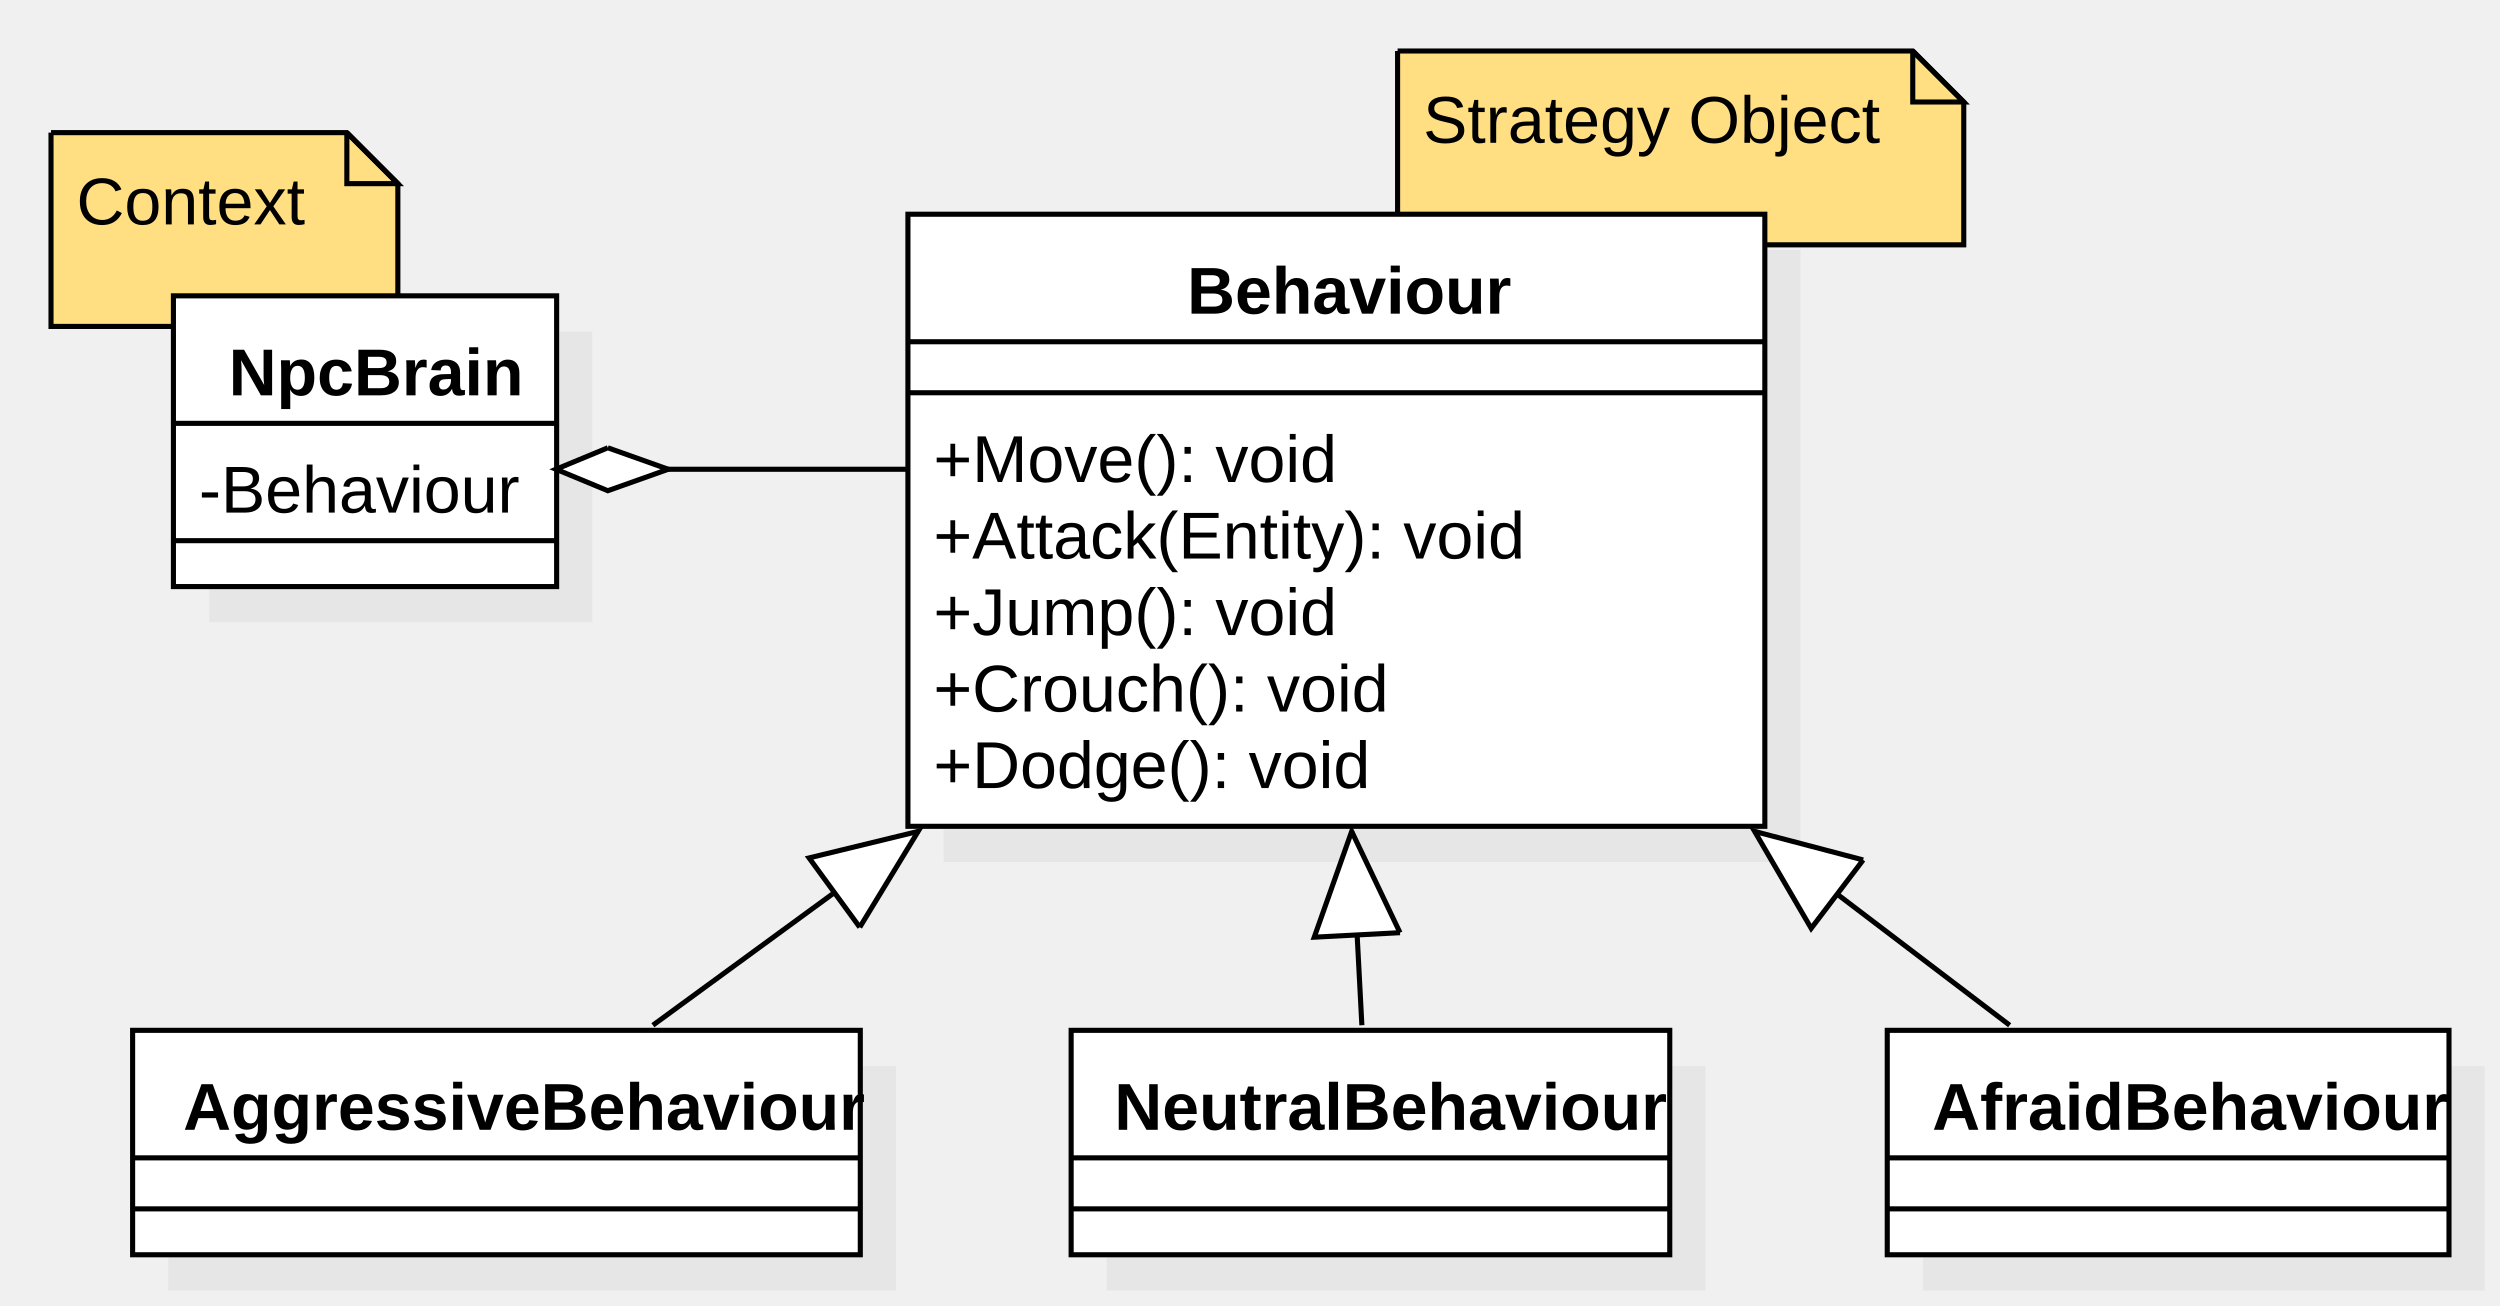
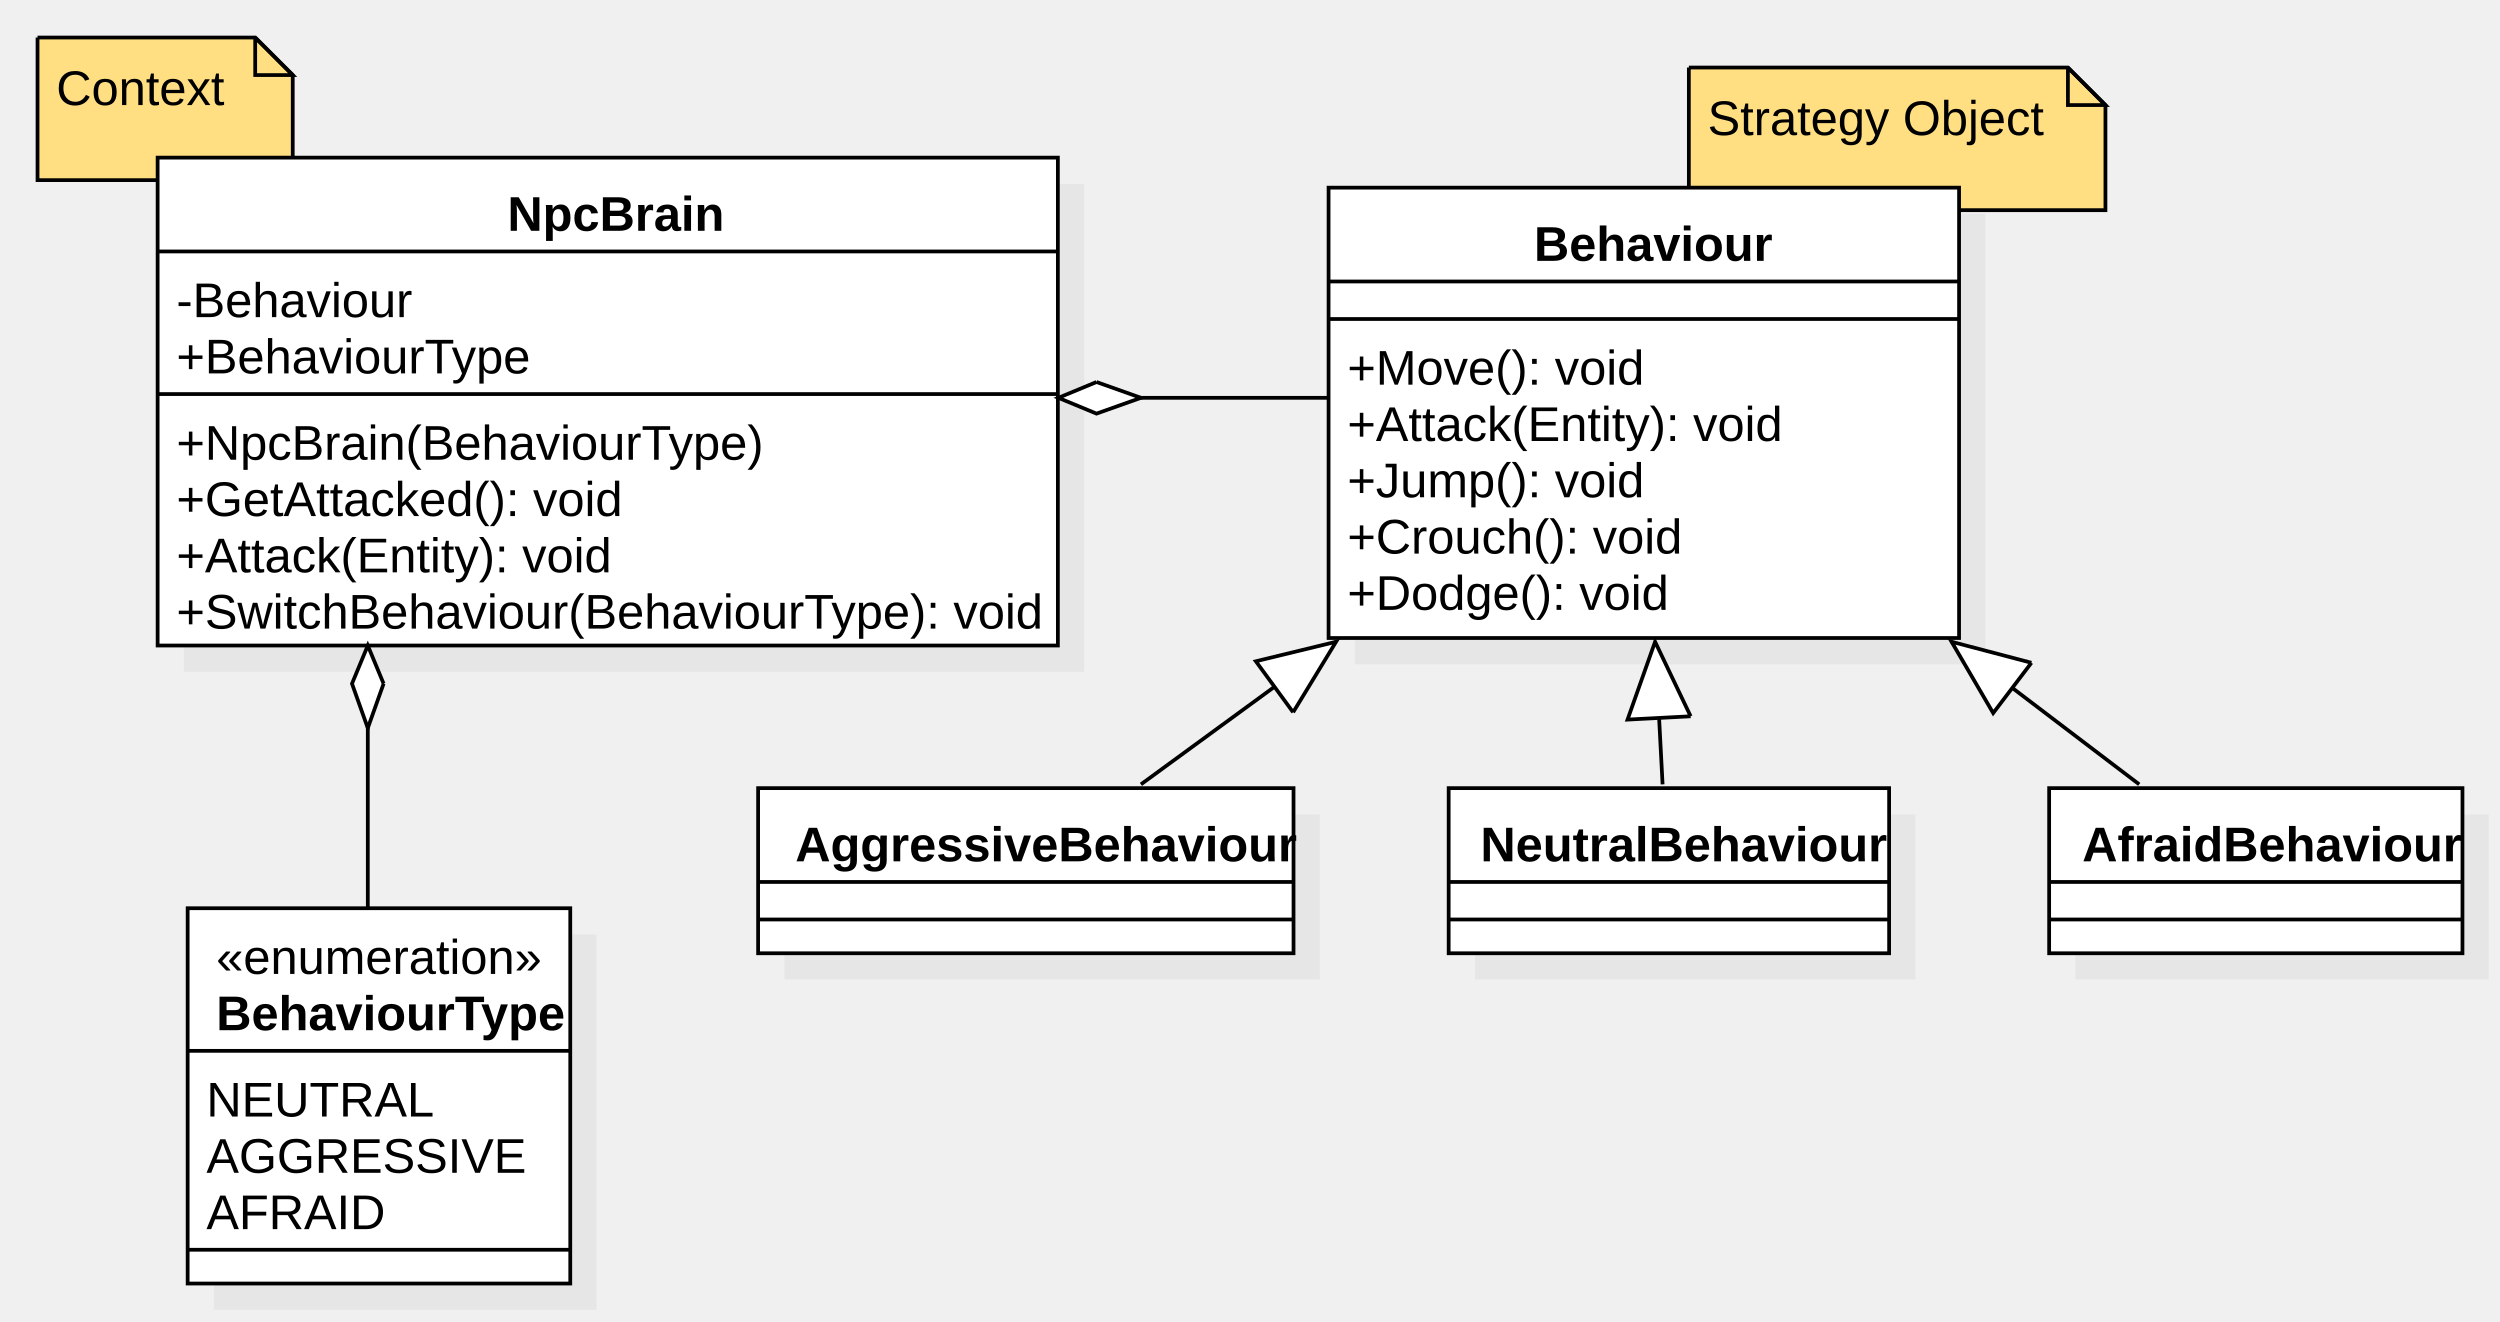
- <svg xmlns="http://www.w3.org/2000/svg" version="1.1" width="490.131" height="256">
+ <svg xmlns="http://www.w3.org/2000/svg" version="1.1" width="666.131" height="352">
  <defs />
  <g>
-     <g transform="translate(-166,-158) scale(1,1)">
-       <path fill="#ffdf82" stroke="none" d="M 440 168 L 541 168 L 551 178 L 551 206 L 440 206 L 440 168" />
-     </g>
-     <g transform="translate(-166,-158) scale(1,1)">
-       <path fill="none" stroke="#000000" d="M 440 168 L 541 168 L 551 178 L 551 206 L 440 206 L 440 168 L 440 168" stroke-miterlimit="10" />
-     </g>
-     <g transform="translate(-166,-158) scale(1,1)">
-       <path fill="none" stroke="#000000" d="M 541 168 L 541 178 L 551 178 L 541 168" stroke-miterlimit="10" />
-     </g>
-     <g transform="translate(-166,-158) scale(1,1)">
-       <g>
-         <path fill="none" stroke="none" />
-         <text fill="#000000" stroke="none" font-family="Arial" font-size="13px" font-style="normal" font-weight="normal" text-decoration="none" x="445" y="186">Strategy Object</text>
-       </g>
-     </g>
-     <g transform="translate(-166,-158) scale(1,1)">
-       <path fill="#ffdf82" stroke="none" d="M 176 184 L 234 184 L 244 194 L 244 222 L 176 222 L 176 184" />
-     </g>
-     <g transform="translate(-166,-158) scale(1,1)">
-       <path fill="none" stroke="#000000" d="M 176 184 L 234 184 L 244 194 L 244 222 L 176 222 L 176 184 L 176 184" stroke-miterlimit="10" />
-     </g>
-     <g transform="translate(-166,-158) scale(1,1)">
-       <path fill="none" stroke="#000000" d="M 234 184 L 234 194 L 244 194 L 234 184" stroke-miterlimit="10" />
-     </g>
-     <g transform="translate(-166,-158) scale(1,1)">
-       <g>
-         <path fill="none" stroke="none" />
-         <text fill="#000000" stroke="none" font-family="Arial" font-size="13px" font-style="normal" font-weight="normal" text-decoration="none" x="181" y="202">Context</text>
-       </g>
-     </g>
-     <g transform="translate(-166,-158) scale(1,1)">
-       <rect fill="#C0C0C0" stroke="none" x="351" y="207" width="168" height="120" opacity="0.2" />
-     </g>
-     <g transform="translate(-166,-158) scale(1,1)">
-       <rect fill="#ffffff" stroke="none" x="344" y="200" width="168" height="120" />
-     </g>
-     <g transform="translate(-166,-158) scale(1,1)">
-       <path fill="none" stroke="#000000" d="M 344 200 L 512 200 L 512 320 L 344 320 L 344 200 Z Z" stroke-miterlimit="10" />
-     </g>
-     <g transform="translate(-166,-158) scale(1,1)">
-       <path fill="none" stroke="#000000" d="M 344 225 L 512 225" stroke-miterlimit="10" />
-     </g>
-     <g transform="translate(-166,-158) scale(1,1)">
-       <path fill="none" stroke="#000000" d="M 344 235 L 512 235" stroke-miterlimit="10" />
-     </g>
-     <g transform="translate(-166,-158) scale(1,1)">
-       <g>
-         <path fill="none" stroke="none" />
-         <text fill="#000000" stroke="none" font-family="Arial" font-size="13px" font-style="normal" font-weight="bold" text-decoration="none" x="398.731" y="219.5">Behaviour</text>
-       </g>
-     </g>
-     <g transform="translate(-166,-158) scale(1,1)">
-       <g>
-         <path fill="none" stroke="none" />
-         <text fill="#000000" stroke="none" font-family="Arial" font-size="13px" font-style="normal" font-weight="normal" text-decoration="none" x="349" y="252.5">+Move(): void</text>
-       </g>
-     </g>
-     <g transform="translate(-166,-158) scale(1,1)">
-       <g>
-         <path fill="none" stroke="none" />
-         <text fill="#000000" stroke="none" font-family="Arial" font-size="13px" font-style="normal" font-weight="normal" text-decoration="none" x="349" y="267.5">+Attack(Entity): void</text>
-       </g>
-     </g>
-     <g transform="translate(-166,-158) scale(1,1)">
-       <g>
-         <path fill="none" stroke="none" />
-         <text fill="#000000" stroke="none" font-family="Arial" font-size="13px" font-style="normal" font-weight="normal" text-decoration="none" x="349" y="282.5">+Jump(): void</text>
-       </g>
-     </g>
-     <g transform="translate(-166,-158) scale(1,1)">
-       <g>
-         <path fill="none" stroke="none" />
-         <text fill="#000000" stroke="none" font-family="Arial" font-size="13px" font-style="normal" font-weight="normal" text-decoration="none" x="349" y="297.5">+Crouch(): void</text>
-       </g>
-     </g>
-     <g transform="translate(-166,-158) scale(1,1)">
-       <g>
-         <path fill="none" stroke="none" />
-         <text fill="#000000" stroke="none" font-family="Arial" font-size="13px" font-style="normal" font-weight="normal" text-decoration="none" x="349" y="312.5">+Dodge(): void</text>
-       </g>
-     </g>
-     <g transform="translate(-166,-158) scale(1,1)">
-       <rect fill="#C0C0C0" stroke="none" x="199" y="367" width="142.663" height="44" opacity="0.2" />
-     </g>
-     <g transform="translate(-166,-158) scale(1,1)">
-       <rect fill="#ffffff" stroke="none" x="192" y="360" width="142.663" height="44" />
-     </g>
-     <g transform="translate(-166,-158) scale(1,1)">
-       <path fill="none" stroke="#000000" d="M 192 360 L 334.663 360 L 334.663 404 L 192 404 L 192 360 Z Z" stroke-miterlimit="10" />
-     </g>
-     <g transform="translate(-166,-158) scale(1,1)">
-       <path fill="none" stroke="#000000" d="M 192 385 L 334.663 385" stroke-miterlimit="10" />
-     </g>
-     <g transform="translate(-166,-158) scale(1,1)">
-       <path fill="none" stroke="#000000" d="M 192 395 L 334.663 395" stroke-miterlimit="10" />
-     </g>
-     <g transform="translate(-166,-158) scale(1,1)">
-       <g>
-         <path fill="none" stroke="none" />
-         <text fill="#000000" stroke="none" font-family="Arial" font-size="13px" font-style="normal" font-weight="bold" text-decoration="none" x="201.908" y="379.5">AggressiveBehaviour</text>
-       </g>
-     </g>
-     <g transform="translate(-166,-158) scale(1,1)">
-       <rect fill="#C0C0C0" stroke="none" x="383" y="367" width="117.361" height="44" opacity="0.2" />
-     </g>
-     <g transform="translate(-166,-158) scale(1,1)">
-       <rect fill="#ffffff" stroke="none" x="376" y="360" width="117.361" height="44" />
-     </g>
-     <g transform="translate(-166,-158) scale(1,1)">
-       <path fill="none" stroke="#000000" d="M 376 360 L 493.361 360 L 493.361 404 L 376 404 L 376 360 Z Z" stroke-miterlimit="10" />
-     </g>
-     <g transform="translate(-166,-158) scale(1,1)">
-       <path fill="none" stroke="#000000" d="M 376 385 L 493.361 385" stroke-miterlimit="10" />
-     </g>
-     <g transform="translate(-166,-158) scale(1,1)">
-       <path fill="none" stroke="#000000" d="M 376 395 L 493.361 395" stroke-miterlimit="10" />
-     </g>
-     <g transform="translate(-166,-158) scale(1,1)">
-       <g>
-         <path fill="none" stroke="none" />
-         <text fill="#000000" stroke="none" font-family="Arial" font-size="13px" font-style="normal" font-weight="bold" text-decoration="none" x="384.458" y="379.5">NeutralBehaviour</text>
-       </g>
-     </g>
-     <g transform="translate(-166,-158) scale(1,1)">
-       <rect fill="#C0C0C0" stroke="none" x="543" y="367" width="110.131" height="44" opacity="0.2" />
-     </g>
-     <g transform="translate(-166,-158) scale(1,1)">
-       <rect fill="#ffffff" stroke="none" x="536" y="360" width="110.131" height="44" />
-     </g>
-     <g transform="translate(-166,-158) scale(1,1)">
-       <path fill="none" stroke="#000000" d="M 536 360 L 646.131 360 L 646.131 404 L 536 404 L 536 360 Z Z" stroke-miterlimit="10" />
-     </g>
-     <g transform="translate(-166,-158) scale(1,1)">
-       <path fill="none" stroke="#000000" d="M 536 385 L 646.131 385" stroke-miterlimit="10" />
-     </g>
-     <g transform="translate(-166,-158) scale(1,1)">
-       <path fill="none" stroke="#000000" d="M 536 395 L 646.131 395" stroke-miterlimit="10" />
-     </g>
-     <g transform="translate(-166,-158) scale(1,1)">
-       <g>
-         <path fill="none" stroke="none" />
-         <text fill="#000000" stroke="none" font-family="Arial" font-size="13px" font-style="normal" font-weight="bold" text-decoration="none" x="544.816" y="379.5">AfraidBehaviour</text>
-       </g>
-     </g>
-     <g transform="translate(-166,-158) scale(1,1)">
-       <path fill="none" stroke="#000000" d="M 294 359 L 346 321" stroke-miterlimit="10" />
-     </g>
-     <g transform="translate(-166,-158) scale(1,1)">
-       <path fill="#FFFFFF" stroke="none" d="M 334.557 339.79 L 346 321 L 324.622 326.195" />
-     </g>
-     <g transform="translate(-166,-158) scale(1,1)">
-       <path fill="none" stroke="#000000" d="M 334.557 339.79 L 346 321 L 324.622 326.195 L 334.557 339.79" stroke-miterlimit="10" />
-     </g>
-     <g transform="translate(-166,-158) scale(1,1)">
-       <path fill="none" stroke="#000000" d="M 433 359 L 431 321" stroke-miterlimit="10" />
-     </g>
-     <g transform="translate(-166,-158) scale(1,1)">
-       <path fill="#FFFFFF" stroke="none" d="M 440.476 340.855 L 431 321 L 423.661 341.74" />
-     </g>
-     <g transform="translate(-166,-158) scale(1,1)">
-       <path fill="none" stroke="#000000" d="M 440.476 340.855 L 431 321 L 423.661 341.74 L 440.476 340.855" stroke-miterlimit="10" />
-     </g>
-     <g transform="translate(-166,-158) scale(1,1)">
-       <path fill="none" stroke="#000000" d="M 560 359 L 510 321" stroke-miterlimit="10" />
-     </g>
-     <g transform="translate(-166,-158) scale(1,1)">
-       <path fill="#FFFFFF" stroke="none" d="M 531.276 326.596 L 510 321 L 521.088 340.001" />
-     </g>
-     <g transform="translate(-166,-158) scale(1,1)">
-       <path fill="none" stroke="#000000" d="M 531.276 326.596 L 510 321 L 521.088 340.001 L 531.276 326.596" stroke-miterlimit="10" />
-     </g>
-     <g transform="translate(-166,-158) scale(1,1)">
-       <rect fill="#C0C0C0" stroke="none" x="207" y="223" width="75.13" height="57" opacity="0.2" />
-     </g>
-     <g transform="translate(-166,-158) scale(1,1)">
-       <rect fill="#ffffff" stroke="none" x="200" y="216" width="75.13" height="57" />
-     </g>
-     <g transform="translate(-166,-158) scale(1,1)">
-       <path fill="none" stroke="#000000" d="M 200 216 L 275.13 216 L 275.13 273 L 200 273 L 200 216 Z Z" stroke-miterlimit="10" />
-     </g>
-     <g transform="translate(-166,-158) scale(1,1)">
-       <path fill="none" stroke="#000000" d="M 200 241 L 275.13 241" stroke-miterlimit="10" />
-     </g>
-     <g transform="translate(-166,-158) scale(1,1)">
-       <path fill="none" stroke="#000000" d="M 200 264 L 275.13 264" stroke-miterlimit="10" />
-     </g>
-     <g transform="translate(-166,-158) scale(1,1)">
-       <g>
-         <path fill="none" stroke="none" />
-         <text fill="#000000" stroke="none" font-family="Arial" font-size="13px" font-style="normal" font-weight="bold" text-decoration="none" x="210.832" y="235.5">NpcBrain</text>
-       </g>
-     </g>
-     <g transform="translate(-166,-158) scale(1,1)">
-       <g>
-         <path fill="none" stroke="none" />
-         <text fill="#000000" stroke="none" font-family="Arial" font-size="13px" font-style="normal" font-weight="normal" text-decoration="none" x="205" y="258.5">-Behaviour</text>
-       </g>
-     </g>
-     <g transform="translate(-166,-158) scale(1,1)">
-       <path fill="none" stroke="#000000" d="M 344 250 L 275 250" stroke-miterlimit="10" />
-     </g>
-     <g transform="translate(-166,-158) scale(1,1)">
-       <path fill="#FFFFFF" stroke="none" d="M 285.163 245.79 L 275 250 L 285.163 254.21 L 297 250" />
-     </g>
-     <g transform="translate(-166,-158) scale(1,1)">
-       <path fill="none" stroke="#000000" d="M 285.163 245.79 L 275 250 L 285.163 254.21 L 297 250 L 285.163 245.79" stroke-miterlimit="10" />
+     <g transform="translate(-38,-150) scale(1,1)">
+       <path fill="#ffdf82" stroke="none" d="M 488 168 L 589 168 L 599 178 L 599 206 L 488 206 L 488 168" />
+     </g>
+     <g transform="translate(-38,-150) scale(1,1)">
+       <path fill="none" stroke="#000000" d="M 488 168 L 589 168 L 599 178 L 599 206 L 488 206 L 488 168 L 488 168" stroke-miterlimit="10" />
+     </g>
+     <g transform="translate(-38,-150) scale(1,1)">
+       <path fill="none" stroke="#000000" d="M 589 168 L 589 178 L 599 178 L 589 168" stroke-miterlimit="10" />
+     </g>
+     <g transform="translate(-38,-150) scale(1,1)">
+       <g>
+         <path fill="none" stroke="none" />
+         <text fill="#000000" stroke="none" font-family="Arial" font-size="13px" font-style="normal" font-weight="normal" text-decoration="none" x="493" y="186">Strategy Object</text>
+       </g>
+     </g>
+     <g transform="translate(-38,-150) scale(1,1)">
+       <path fill="#ffdf82" stroke="none" d="M 48 160 L 106 160 L 116 170 L 116 198 L 48 198 L 48 160" />
+     </g>
+     <g transform="translate(-38,-150) scale(1,1)">
+       <path fill="none" stroke="#000000" d="M 48 160 L 106 160 L 116 170 L 116 198 L 48 198 L 48 160 L 48 160" stroke-miterlimit="10" />
+     </g>
+     <g transform="translate(-38,-150) scale(1,1)">
+       <path fill="none" stroke="#000000" d="M 106 160 L 106 170 L 116 170 L 106 160" stroke-miterlimit="10" />
+     </g>
+     <g transform="translate(-38,-150) scale(1,1)">
+       <g>
+         <path fill="none" stroke="none" />
+         <text fill="#000000" stroke="none" font-family="Arial" font-size="13px" font-style="normal" font-weight="normal" text-decoration="none" x="53" y="178">Context</text>
+       </g>
+     </g>
+     <g transform="translate(-38,-150) scale(1,1)">
+       <rect fill="#C0C0C0" stroke="none" x="399" y="207" width="168" height="120" opacity="0.2" />
+     </g>
+     <g transform="translate(-38,-150) scale(1,1)">
+       <rect fill="#ffffff" stroke="none" x="392" y="200" width="168" height="120" />
+     </g>
+     <g transform="translate(-38,-150) scale(1,1)">
+       <path fill="none" stroke="#000000" d="M 392 200 L 560 200 L 560 320 L 392 320 L 392 200 Z Z" stroke-miterlimit="10" />
+     </g>
+     <g transform="translate(-38,-150) scale(1,1)">
+       <path fill="none" stroke="#000000" d="M 392 225 L 560 225" stroke-miterlimit="10" />
+     </g>
+     <g transform="translate(-38,-150) scale(1,1)">
+       <path fill="none" stroke="#000000" d="M 392 235 L 560 235" stroke-miterlimit="10" />
+     </g>
+     <g transform="translate(-38,-150) scale(1,1)">
+       <g>
+         <path fill="none" stroke="none" />
+         <text fill="#000000" stroke="none" font-family="Arial" font-size="13px" font-style="normal" font-weight="bold" text-decoration="none" x="446.731" y="219.5">Behaviour</text>
+       </g>
+     </g>
+     <g transform="translate(-38,-150) scale(1,1)">
+       <g>
+         <path fill="none" stroke="none" />
+         <text fill="#000000" stroke="none" font-family="Arial" font-size="13px" font-style="normal" font-weight="normal" text-decoration="none" x="397" y="252.5">+Move(): void</text>
+       </g>
+     </g>
+     <g transform="translate(-38,-150) scale(1,1)">
+       <g>
+         <path fill="none" stroke="none" />
+         <text fill="#000000" stroke="none" font-family="Arial" font-size="13px" font-style="normal" font-weight="normal" text-decoration="none" x="397" y="267.5">+Attack(Entity): void</text>
+       </g>
+     </g>
+     <g transform="translate(-38,-150) scale(1,1)">
+       <g>
+         <path fill="none" stroke="none" />
+         <text fill="#000000" stroke="none" font-family="Arial" font-size="13px" font-style="normal" font-weight="normal" text-decoration="none" x="397" y="282.5">+Jump(): void</text>
+       </g>
+     </g>
+     <g transform="translate(-38,-150) scale(1,1)">
+       <g>
+         <path fill="none" stroke="none" />
+         <text fill="#000000" stroke="none" font-family="Arial" font-size="13px" font-style="normal" font-weight="normal" text-decoration="none" x="397" y="297.5">+Crouch(): void</text>
+       </g>
+     </g>
+     <g transform="translate(-38,-150) scale(1,1)">
+       <g>
+         <path fill="none" stroke="none" />
+         <text fill="#000000" stroke="none" font-family="Arial" font-size="13px" font-style="normal" font-weight="normal" text-decoration="none" x="397" y="312.5">+Dodge(): void</text>
+       </g>
+     </g>
+     <g transform="translate(-38,-150) scale(1,1)">
+       <rect fill="#C0C0C0" stroke="none" x="247" y="367" width="142.663" height="44" opacity="0.2" />
+     </g>
+     <g transform="translate(-38,-150) scale(1,1)">
+       <rect fill="#ffffff" stroke="none" x="240" y="360" width="142.663" height="44" />
+     </g>
+     <g transform="translate(-38,-150) scale(1,1)">
+       <path fill="none" stroke="#000000" d="M 240 360 L 382.663 360 L 382.663 404 L 240 404 L 240 360 Z Z" stroke-miterlimit="10" />
+     </g>
+     <g transform="translate(-38,-150) scale(1,1)">
+       <path fill="none" stroke="#000000" d="M 240 385 L 382.663 385" stroke-miterlimit="10" />
+     </g>
+     <g transform="translate(-38,-150) scale(1,1)">
+       <path fill="none" stroke="#000000" d="M 240 395 L 382.663 395" stroke-miterlimit="10" />
+     </g>
+     <g transform="translate(-38,-150) scale(1,1)">
+       <g>
+         <path fill="none" stroke="none" />
+         <text fill="#000000" stroke="none" font-family="Arial" font-size="13px" font-style="normal" font-weight="bold" text-decoration="none" x="249.908" y="379.5">AggressiveBehaviour</text>
+       </g>
+     </g>
+     <g transform="translate(-38,-150) scale(1,1)">
+       <rect fill="#C0C0C0" stroke="none" x="431" y="367" width="117.361" height="44" opacity="0.2" />
+     </g>
+     <g transform="translate(-38,-150) scale(1,1)">
+       <rect fill="#ffffff" stroke="none" x="424" y="360" width="117.361" height="44" />
+     </g>
+     <g transform="translate(-38,-150) scale(1,1)">
+       <path fill="none" stroke="#000000" d="M 424 360 L 541.361 360 L 541.361 404 L 424 404 L 424 360 Z Z" stroke-miterlimit="10" />
+     </g>
+     <g transform="translate(-38,-150) scale(1,1)">
+       <path fill="none" stroke="#000000" d="M 424 385 L 541.361 385" stroke-miterlimit="10" />
+     </g>
+     <g transform="translate(-38,-150) scale(1,1)">
+       <path fill="none" stroke="#000000" d="M 424 395 L 541.361 395" stroke-miterlimit="10" />
+     </g>
+     <g transform="translate(-38,-150) scale(1,1)">
+       <g>
+         <path fill="none" stroke="none" />
+         <text fill="#000000" stroke="none" font-family="Arial" font-size="13px" font-style="normal" font-weight="bold" text-decoration="none" x="432.458" y="379.5">NeutralBehaviour</text>
+       </g>
+     </g>
+     <g transform="translate(-38,-150) scale(1,1)">
+       <rect fill="#C0C0C0" stroke="none" x="591" y="367" width="110.131" height="44" opacity="0.2" />
+     </g>
+     <g transform="translate(-38,-150) scale(1,1)">
+       <rect fill="#ffffff" stroke="none" x="584" y="360" width="110.131" height="44" />
+     </g>
+     <g transform="translate(-38,-150) scale(1,1)">
+       <path fill="none" stroke="#000000" d="M 584 360 L 694.131 360 L 694.131 404 L 584 404 L 584 360 Z Z" stroke-miterlimit="10" />
+     </g>
+     <g transform="translate(-38,-150) scale(1,1)">
+       <path fill="none" stroke="#000000" d="M 584 385 L 694.131 385" stroke-miterlimit="10" />
+     </g>
+     <g transform="translate(-38,-150) scale(1,1)">
+       <path fill="none" stroke="#000000" d="M 584 395 L 694.131 395" stroke-miterlimit="10" />
+     </g>
+     <g transform="translate(-38,-150) scale(1,1)">
+       <g>
+         <path fill="none" stroke="none" />
+         <text fill="#000000" stroke="none" font-family="Arial" font-size="13px" font-style="normal" font-weight="bold" text-decoration="none" x="592.816" y="379.5">AfraidBehaviour</text>
+       </g>
+     </g>
+     <g transform="translate(-38,-150) scale(1,1)">
+       <path fill="none" stroke="#000000" d="M 342 359 L 394 321" stroke-miterlimit="10" />
+     </g>
+     <g transform="translate(-38,-150) scale(1,1)">
+       <path fill="#FFFFFF" stroke="none" d="M 382.557 339.79 L 394 321 L 372.622 326.195" />
+     </g>
+     <g transform="translate(-38,-150) scale(1,1)">
+       <path fill="none" stroke="#000000" d="M 382.557 339.79 L 394 321 L 372.622 326.195 L 382.557 339.79" stroke-miterlimit="10" />
+     </g>
+     <g transform="translate(-38,-150) scale(1,1)">
+       <path fill="none" stroke="#000000" d="M 481 359 L 479 321" stroke-miterlimit="10" />
+     </g>
+     <g transform="translate(-38,-150) scale(1,1)">
+       <path fill="#FFFFFF" stroke="none" d="M 488.476 340.855 L 479 321 L 471.661 341.74" />
+     </g>
+     <g transform="translate(-38,-150) scale(1,1)">
+       <path fill="none" stroke="#000000" d="M 488.476 340.855 L 479 321 L 471.661 341.74 L 488.476 340.855" stroke-miterlimit="10" />
+     </g>
+     <g transform="translate(-38,-150) scale(1,1)">
+       <path fill="none" stroke="#000000" d="M 608 359 L 558 321" stroke-miterlimit="10" />
+     </g>
+     <g transform="translate(-38,-150) scale(1,1)">
+       <path fill="#FFFFFF" stroke="none" d="M 579.276 326.596 L 558 321 L 569.088 340.001" />
+     </g>
+     <g transform="translate(-38,-150) scale(1,1)">
+       <path fill="none" stroke="#000000" d="M 579.276 326.596 L 558 321 L 569.088 340.001 L 579.276 326.596" stroke-miterlimit="10" />
+     </g>
+     <g transform="translate(-38,-150) scale(1,1)">
+       <rect fill="#C0C0C0" stroke="none" x="87" y="199" width="239.871" height="130" opacity="0.2" />
+     </g>
+     <g transform="translate(-38,-150) scale(1,1)">
+       <rect fill="#ffffff" stroke="none" x="80" y="192" width="239.871" height="130" />
+     </g>
+     <g transform="translate(-38,-150) scale(1,1)">
+       <path fill="none" stroke="#000000" d="M 80 192 L 319.871 192 L 319.871 322 L 80 322 L 80 192 Z Z" stroke-miterlimit="10" />
+     </g>
+     <g transform="translate(-38,-150) scale(1,1)">
+       <path fill="none" stroke="#000000" d="M 80 217 L 319.871 217" stroke-miterlimit="10" />
+     </g>
+     <g transform="translate(-38,-150) scale(1,1)">
+       <path fill="none" stroke="#000000" d="M 80 255 L 319.871 255" stroke-miterlimit="10" />
+     </g>
+     <g transform="translate(-38,-150) scale(1,1)">
+       <g>
+         <path fill="none" stroke="none" />
+         <text fill="#000000" stroke="none" font-family="Arial" font-size="13px" font-style="normal" font-weight="bold" text-decoration="none" x="173.202" y="211.5">NpcBrain</text>
+       </g>
+     </g>
+     <g transform="translate(-38,-150) scale(1,1)">
+       <g>
+         <path fill="none" stroke="none" />
+         <text fill="#000000" stroke="none" font-family="Arial" font-size="13px" font-style="normal" font-weight="normal" text-decoration="none" x="85" y="234.5">-Behaviour</text>
+       </g>
+     </g>
+     <g transform="translate(-38,-150) scale(1,1)">
+       <g>
+         <path fill="none" stroke="none" />
+         <text fill="#000000" stroke="none" font-family="Arial" font-size="13px" font-style="normal" font-weight="normal" text-decoration="none" x="85" y="249.5">+BehaviourType</text>
+       </g>
+     </g>
+     <g transform="translate(-38,-150) scale(1,1)">
+       <g>
+         <path fill="none" stroke="none" />
+         <text fill="#000000" stroke="none" font-family="Arial" font-size="13px" font-style="normal" font-weight="normal" text-decoration="none" x="85" y="272.5">+NpcBrain(BehaviourType)</text>
+       </g>
+     </g>
+     <g transform="translate(-38,-150) scale(1,1)">
+       <g>
+         <path fill="none" stroke="none" />
+         <text fill="#000000" stroke="none" font-family="Arial" font-size="13px" font-style="normal" font-weight="normal" text-decoration="none" x="85" y="287.5">+GetAttacked(): void</text>
+       </g>
+     </g>
+     <g transform="translate(-38,-150) scale(1,1)">
+       <g>
+         <path fill="none" stroke="none" />
+         <text fill="#000000" stroke="none" font-family="Arial" font-size="13px" font-style="normal" font-weight="normal" text-decoration="none" x="85" y="302.5">+Attack(Entity): void</text>
+       </g>
+     </g>
+     <g transform="translate(-38,-150) scale(1,1)">
+       <g>
+         <path fill="none" stroke="none" />
+         <text fill="#000000" stroke="none" font-family="Arial" font-size="13px" font-style="normal" font-weight="normal" text-decoration="none" x="85" y="317.5">+SwitchBehaviour(BehaviourType): void</text>
+       </g>
+     </g>
+     <g transform="translate(-38,-150) scale(1,1)">
+       <path fill="none" stroke="#000000" d="M 392 256 L 320 256" stroke-miterlimit="10" />
+     </g>
+     <g transform="translate(-38,-150) scale(1,1)">
+       <path fill="#FFFFFF" stroke="none" d="M 330.163 251.79 L 320 256 L 330.163 260.21 L 342 256" />
+     </g>
+     <g transform="translate(-38,-150) scale(1,1)">
+       <path fill="none" stroke="#000000" d="M 330.163 251.79 L 320 256 L 330.163 260.21 L 342 256 L 330.163 251.79" stroke-miterlimit="10" />
+     </g>
+     <g transform="translate(-38,-150) scale(1,1)">
+       <rect fill="#C0C0C0" stroke="none" x="95" y="399" width="101.949" height="100" opacity="0.2" />
+     </g>
+     <g transform="translate(-38,-150) scale(1,1)">
+       <rect fill="#ffffff" stroke="none" x="88" y="392" width="101.949" height="100" />
+     </g>
+     <g transform="translate(-38,-150) scale(1,1)">
+       <path fill="none" stroke="#000000" d="M 88 392 L 189.949 392 L 189.949 492 L 88 492 L 88 392 Z Z" stroke-miterlimit="10" />
+     </g>
+     <g transform="translate(-38,-150) scale(1,1)">
+       <path fill="none" stroke="#000000" d="M 88 483 L 189.949 483" stroke-miterlimit="10" />
+     </g>
+     <g transform="translate(-38,-150) scale(1,1)">
+       <path fill="none" stroke="#000000" d="M 88 430 L 189.949 430" stroke-miterlimit="10" />
+     </g>
+     <g transform="translate(-38,-150) scale(1,1)">
+       <g>
+         <path fill="none" stroke="none" />
+         <text fill="#000000" stroke="none" font-family="Arial" font-size="13px" font-style="normal" font-weight="normal" text-decoration="none" x="95.61" y="409.5">«enumeration»</text>
+       </g>
+     </g>
+     <g transform="translate(-38,-150) scale(1,1)">
+       <g>
+         <path fill="none" stroke="none" />
+         <text fill="#000000" stroke="none" font-family="Arial" font-size="13px" font-style="normal" font-weight="bold" text-decoration="none" x="95.614" y="424.5">BehaviourType</text>
+       </g>
+     </g>
+     <g transform="translate(-38,-150) scale(1,1)">
+       <g>
+         <path fill="none" stroke="none" />
+         <text fill="#000000" stroke="none" font-family="Arial" font-size="13px" font-style="normal" font-weight="normal" text-decoration="none" x="93" y="447.5">NEUTRAL</text>
+       </g>
+     </g>
+     <g transform="translate(-38,-150) scale(1,1)">
+       <g>
+         <path fill="none" stroke="none" />
+         <text fill="#000000" stroke="none" font-family="Arial" font-size="13px" font-style="normal" font-weight="normal" text-decoration="none" x="93" y="462.5">AGGRESSIVE</text>
+       </g>
+     </g>
+     <g transform="translate(-38,-150) scale(1,1)">
+       <g>
+         <path fill="none" stroke="none" />
+         <text fill="#000000" stroke="none" font-family="Arial" font-size="13px" font-style="normal" font-weight="normal" text-decoration="none" x="93" y="477.5">AFRAID</text>
+       </g>
+     </g>
+     <g transform="translate(-38,-150) scale(1,1)">
+       <path fill="none" stroke="#000000" d="M 136 392 L 136 322" stroke-miterlimit="10" />
+     </g>
+     <g transform="translate(-38,-150) scale(1,1)">
+       <path fill="#FFFFFF" stroke="none" d="M 140.21 332.163 L 136 322 L 131.79 332.163 L 136 344" />
+     </g>
+     <g transform="translate(-38,-150) scale(1,1)">
+       <path fill="none" stroke="#000000" d="M 140.21 332.163 L 136 322 L 131.79 332.163 L 136 344 L 140.21 332.163" stroke-miterlimit="10" />
    </g>
  </g>
</svg>
